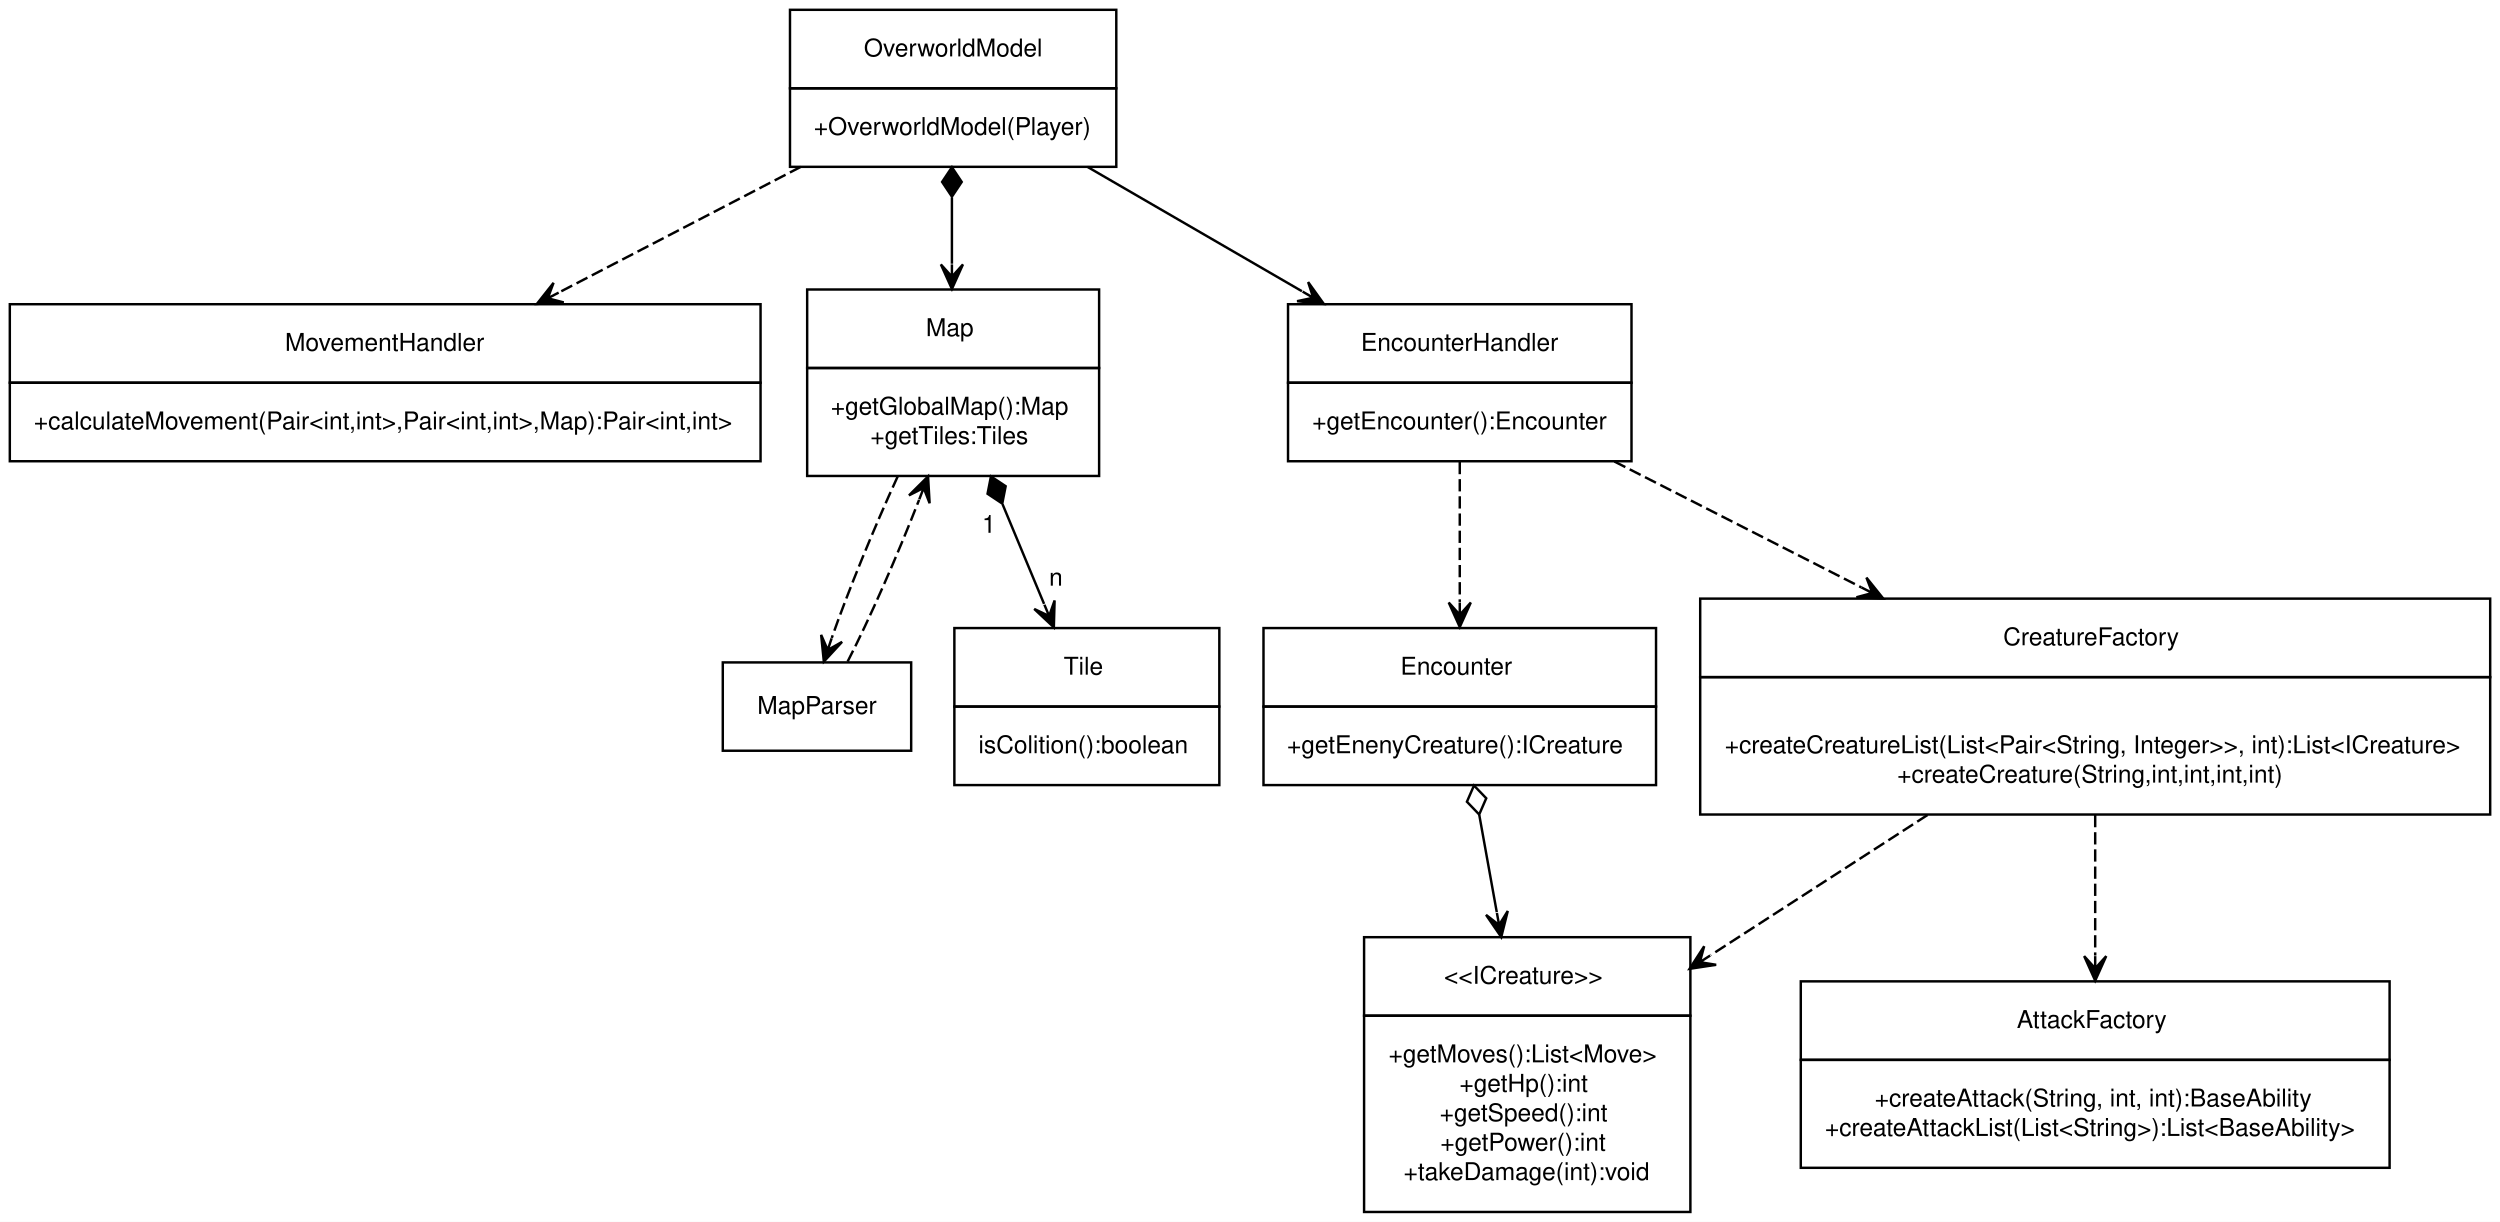
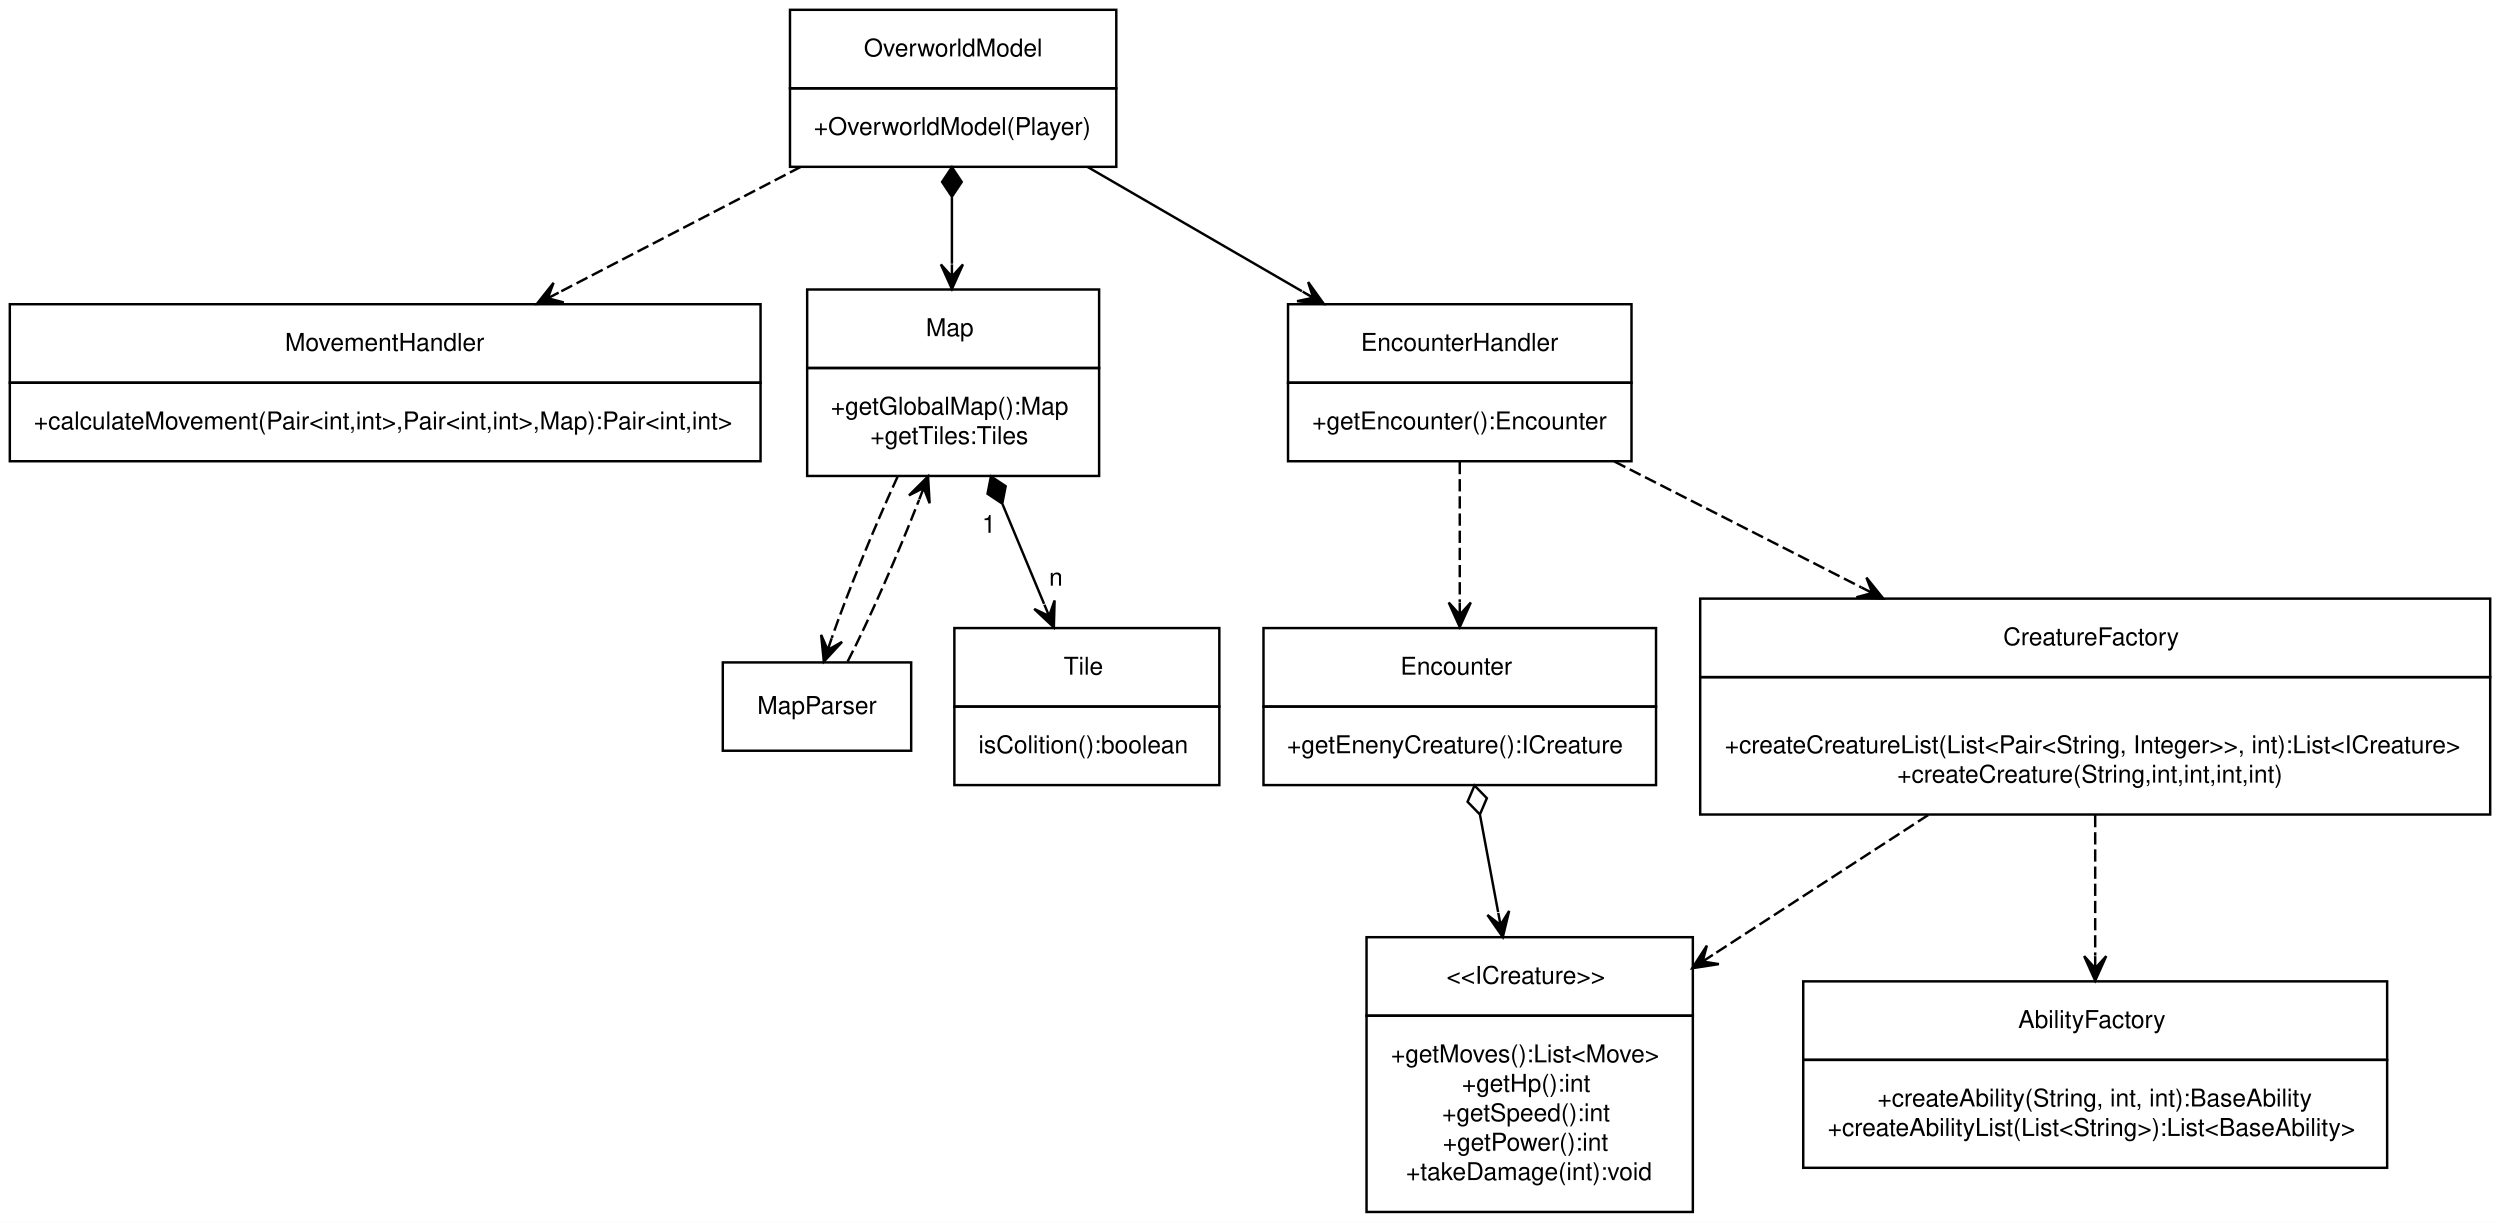
<svg xmlns="http://www.w3.org/2000/svg" width="1019pt" height="498pt" viewBox="0.00 0.00 1019.00 498.00">
  <g id="graph0" class="graph" transform="scale(1 1) rotate(0) translate(4 494)">
    <polygon fill="#ffffff" stroke="transparent" points="-4,4 -4,-494 1015,-494 1015,4 -4,4" />
    <g id="node1" class="node">
      <polygon fill="none" stroke="#000000" points="318,-458 318,-490 451,-490 451,-458 318,-458" />
      <text text-anchor="start" x="348.111" y="-471" font-family="Helvetica,sans-Serif" font-size="10.00" fill="#000000">OverworldModel</text>
      <polygon fill="none" stroke="#000000" points="318,-426 318,-458 451,-458 451,-426 318,-426" />
      <text text-anchor="start" x="327.695" y="-439" font-family="Helvetica,sans-Serif" font-size="10.00" fill="#000000">+OverworldModel(Player)</text>
    </g>
    <g id="node2" class="node">
      <polygon fill="none" stroke="#000000" points="0,-338 0,-370 306,-370 306,-338 0,-338" />
      <text text-anchor="start" x="112.162" y="-351" font-family="Helvetica,sans-Serif" font-size="10.00" fill="#000000">MovementHandler</text>
      <polygon fill="none" stroke="#000000" points="0,-306 0,-338 306,-338 306,-306 0,-306" />
      <text text-anchor="start" x="9.776" y="-319" font-family="Helvetica,sans-Serif" font-size="10.00" fill="#000000">+calculateMovement(Pair&lt;int,int&gt;,Pair&lt;int,int&gt;,Map):Pair&lt;int,int&gt;</text>
    </g>
    <g id="edge1" class="edge">
      <path fill="none" stroke="#000000" stroke-dasharray="5,2" d="M322.4,-426C292.11,-410.265 255.445,-391.218 223.983,-374.875" />
      <polygon fill="#000000" stroke="#000000" points="214.83,-370.119 225.778,-370.736 219.267,-372.424 223.704,-374.729 223.704,-374.729 223.704,-374.729 219.267,-372.424 221.629,-378.723 214.83,-370.119 214.83,-370.119" />
    </g>
    <g id="node3" class="node">
      <polygon fill="none" stroke="#000000" points="325,-344 325,-376 444,-376 444,-344 325,-344" />
      <text text-anchor="start" x="373.387" y="-357" font-family="Helvetica,sans-Serif" font-size="10.00" fill="#000000">Map </text>
      <polygon fill="none" stroke="#000000" points="325,-300 325,-344 444,-344 444,-300 325,-300" />
      <text text-anchor="start" x="334.63" y="-325" font-family="Helvetica,sans-Serif" font-size="10.00" fill="#000000"> +getGlobalMap():Map</text>
      <text text-anchor="start" x="350.747" y="-313" font-family="Helvetica,sans-Serif" font-size="10.00" fill="#000000"> +getTiles:Tiles</text>
    </g>
    <g id="edge2" class="edge">
      <path fill="none" stroke="#000000" d="M384,-413.506C384,-404.702 384,-395.42 384,-386.491" />
      <polygon fill="#000000" stroke="#000000" points="384,-413.842 388,-419.842 384,-425.842 380,-419.842 384,-413.842" />
      <polygon fill="#000000" stroke="#000000" points="384,-376.221 388.5,-386.221 384,-381.221 384,-386.221 384,-386.221 384,-386.221 384,-381.221 379.5,-386.221 384,-376.221 384,-376.221" />
    </g>
    <g id="node6" class="node">
      <polygon fill="none" stroke="#000000" points="521,-338 521,-370 661,-370 661,-338 521,-338" />
      <text text-anchor="start" x="550.712" y="-351" font-family="Helvetica,sans-Serif" font-size="10.00" fill="#000000">EncounterHandler</text>
      <polygon fill="none" stroke="#000000" points="521,-306 521,-338 661,-338 661,-306 521,-306" />
      <text text-anchor="start" x="530.841" y="-319" font-family="Helvetica,sans-Serif" font-size="10.00" fill="#000000">+getEncounter():Encounter</text>
    </g>
    <g id="edge6" class="edge">
      <path fill="none" stroke="#000000" d="M439.2,-426C466.11,-410.4 498.635,-391.545 526.664,-375.296" />
      <polygon fill="#000000" stroke="#000000" points="535.594,-370.119 529.2,-379.028 531.269,-372.627 526.943,-375.135 526.943,-375.135 526.943,-375.135 531.269,-372.627 524.686,-371.241 535.594,-370.119 535.594,-370.119" />
    </g>
    <g id="node4" class="node">
      <polygon fill="none" stroke="#000000" points="367.392,-224 290.608,-224 290.608,-188 367.392,-188 367.392,-224" />
      <text text-anchor="middle" x="329" y="-203" font-family="Helvetica,sans-Serif" font-size="10.00" fill="#000000">MapParser</text>
    </g>
    <g id="edge3" class="edge">
      <path fill="none" stroke="#000000" stroke-dasharray="5,2" d="M361.906,-299.82C352.234,-278.779 341.727,-253.121 335.016,-233.959" />
      <polygon fill="#000000" stroke="#000000" points="331.792,-224.321 339.232,-232.378 333.378,-229.063 334.964,-233.805 334.964,-233.805 334.964,-233.805 333.378,-229.063 330.697,-235.233 331.792,-224.321 331.792,-224.321" />
    </g>
    <g id="node5" class="node">
      <polygon fill="none" stroke="#000000" points="385,-206 385,-238 493,-238 493,-206 385,-206" />
      <text text-anchor="start" x="429.558" y="-219" font-family="Helvetica,sans-Serif" font-size="10.00" fill="#000000">Tile </text>
      <polygon fill="none" stroke="#000000" points="385,-174 385,-206 493,-206 493,-174 385,-174" />
      <text text-anchor="start" x="394.83" y="-187" font-family="Helvetica,sans-Serif" font-size="10.00" fill="#000000"> isColition():boolean</text>
    </g>
    <g id="edge5" class="edge">
      <path fill="none" stroke="#000000" d="M404.627,-288.496C410.202,-275.115 416.181,-260.766 421.563,-247.85" />
      <polygon fill="#000000" stroke="#000000" points="404.524,-288.743 405.908,-295.82 399.908,-299.82 398.524,-292.743 404.524,-288.743" />
      <polygon fill="#000000" stroke="#000000" points="425.546,-238.291 425.853,-249.252 423.622,-242.906 421.699,-247.522 421.699,-247.522 421.699,-247.522 423.622,-242.906 417.545,-245.791 425.546,-238.291 425.546,-238.291" />
      <text text-anchor="middle" x="426.376" y="-255.274" font-family="Helvetica,sans-Serif" font-size="10.00" fill="#000000">n</text>
      <text text-anchor="middle" x="399.078" y="-276.837" font-family="Helvetica,sans-Serif" font-size="10.00" fill="#000000">1</text>
    </g>
    <g id="edge4" class="edge">
      <path fill="none" stroke="#000000" stroke-dasharray="5,2" d="M341.476,-224.321C350.277,-241.321 361.689,-267.37 370.618,-290.246" />
      <polygon fill="#000000" stroke="#000000" points="374.278,-299.82 366.504,-292.086 372.492,-295.15 370.707,-290.479 370.707,-290.479 370.707,-290.479 372.492,-295.15 374.91,-288.873 374.278,-299.82 374.278,-299.82" />
    </g>
    <g id="node7" class="node">
      <polygon fill="none" stroke="#000000" points="689,-218 689,-250 1011,-250 1011,-218 689,-218" />
      <text text-anchor="start" x="812.497" y="-231" font-family="Helvetica,sans-Serif" font-size="10.00" fill="#000000">CreatureFactory </text>
      <polygon fill="none" stroke="#000000" points="689,-162 689,-218 1011,-218 1011,-162 689,-162" />
      <text text-anchor="start" x="848.611" y="-199" font-family="Helvetica,sans-Serif" font-size="10.00" fill="#000000"> </text>
      <text text-anchor="start" x="698.992" y="-187" font-family="Helvetica,sans-Serif" font-size="10.00" fill="#000000">+createCreatureList(List&lt;Pair&lt;String, Integer&gt;&gt;, int):List&lt;ICreature&gt;</text>
      <text text-anchor="start" x="769.294" y="-175" font-family="Helvetica,sans-Serif" font-size="10.00" fill="#000000"> +createCreature(String,int,int,int,int)</text>
    </g>
    <g id="edge7" class="edge">
      <path fill="none" stroke="#000000" stroke-dasharray="5,2" d="M654.027,-305.878C684.267,-290.466 721.141,-271.673 754.711,-254.564" />
      <polygon fill="#000000" stroke="#000000" points="763.625,-250.022 756.758,-258.572 759.17,-252.292 754.715,-254.562 754.715,-254.562 754.715,-254.562 759.17,-252.292 752.672,-250.553 763.625,-250.022 763.625,-250.022" />
    </g>
    <g id="node9" class="node">
      <polygon fill="none" stroke="#000000" points="511,-206 511,-238 671,-238 671,-206 511,-206" />
      <text text-anchor="start" x="566.824" y="-219" font-family="Helvetica,sans-Serif" font-size="10.00" fill="#000000">Encounter </text>
      <polygon fill="none" stroke="#000000" points="511,-174 511,-206 671,-206 671,-174 511,-174" />
      <text text-anchor="start" x="520.569" y="-187" font-family="Helvetica,sans-Serif" font-size="10.00" fill="#000000"> +getEnenyCreature():ICreature</text>
    </g>
    <g id="edge9" class="edge">
      <path fill="none" stroke="#000000" stroke-dasharray="5,2" d="M591,-305.709C591,-288.53 591,-267.186 591,-248.659" />
      <polygon fill="#000000" stroke="#000000" points="591,-238.415 595.5,-248.415 591,-243.415 591,-248.415 591,-248.415 591,-248.415 591,-243.415 586.5,-248.415 591,-238.415 591,-238.415" />
    </g>
    <g id="node8" class="node">
-       <polygon fill="none" stroke="#000000" points="552,-80 552,-112 685,-112 685,-80 552,-80" />
-       <text text-anchor="start" x="584.597" y="-93" font-family="Helvetica,sans-Serif" font-size="10.00" fill="#000000">&lt;&lt;ICreature&gt;&gt; </text>
-       <polygon fill="none" stroke="#000000" points="552,0 552,-80 685,-80 685,0 552,0" />
-       <text text-anchor="start" x="561.96" y="-61" font-family="Helvetica,sans-Serif" font-size="10.00" fill="#000000"> +getMoves():List&lt;Move&gt;</text>
-       <text text-anchor="start" x="590.856" y="-49" font-family="Helvetica,sans-Serif" font-size="10.00" fill="#000000"> +getHp():int</text>
-       <text text-anchor="start" x="582.793" y="-37" font-family="Helvetica,sans-Serif" font-size="10.00" fill="#000000"> +getSpeed():int</text>
-       <text text-anchor="start" x="583.078" y="-25" font-family="Helvetica,sans-Serif" font-size="10.00" fill="#000000"> +getPower():int</text>
-       <text text-anchor="start" x="568.074" y="-13" font-family="Helvetica,sans-Serif" font-size="10.00" fill="#000000">+takeDamage(int):void</text>
+       <polygon fill="none" stroke="#000000" points="553,-80 553,-112 686,-112 686,-80 553,-80" />
+       <text text-anchor="start" x="585.597" y="-93" font-family="Helvetica,sans-Serif" font-size="10.00" fill="#000000">&lt;&lt;ICreature&gt;&gt; </text>
+       <polygon fill="none" stroke="#000000" points="553,0 553,-80 686,-80 686,0 553,0" />
+       <text text-anchor="start" x="562.96" y="-61" font-family="Helvetica,sans-Serif" font-size="10.00" fill="#000000"> +getMoves():List&lt;Move&gt;</text>
+       <text text-anchor="start" x="591.856" y="-49" font-family="Helvetica,sans-Serif" font-size="10.00" fill="#000000"> +getHp():int</text>
+       <text text-anchor="start" x="583.793" y="-37" font-family="Helvetica,sans-Serif" font-size="10.00" fill="#000000"> +getSpeed():int</text>
+       <text text-anchor="start" x="584.078" y="-25" font-family="Helvetica,sans-Serif" font-size="10.00" fill="#000000"> +getPower():int</text>
+       <text text-anchor="start" x="569.074" y="-13" font-family="Helvetica,sans-Serif" font-size="10.00" fill="#000000">+takeDamage(int):void</text>
    </g>
    <g id="edge8" class="edge">
-       <path fill="none" stroke="#000000" stroke-dasharray="5,2" d="M781.647,-161.806C753.908,-143.872 721.77,-123.093 693.356,-104.722" />
-       <polygon fill="#000000" stroke="#000000" points="684.666,-99.103 695.507,-100.754 688.865,-101.818 693.064,-104.533 693.064,-104.533 693.064,-104.533 688.865,-101.818 690.621,-108.312 684.666,-99.103 684.666,-99.103" />
+       <path fill="none" stroke="#000000" stroke-dasharray="5,2" d="M781.942,-161.806C754.443,-143.95 722.602,-123.274 694.402,-104.962" />
+       <polygon fill="#000000" stroke="#000000" points="685.776,-99.361 696.614,-101.033 689.97,-102.084 694.163,-104.807 694.163,-104.807 694.163,-104.807 689.97,-102.084 691.712,-108.581 685.776,-99.361 685.776,-99.361" />
    </g>
    <g id="node10" class="node">
-       <polygon fill="none" stroke="#000000" points="730,-62 730,-94 970,-94 970,-62 730,-62" />
-       <text text-anchor="start" x="818.05" y="-75" font-family="Helvetica,sans-Serif" font-size="10.00" fill="#000000">AttackFactory </text>
-       <polygon fill="none" stroke="#000000" points="730,-18 730,-62 970,-62 970,-18 730,-18" />
-       <text text-anchor="start" x="760.118" y="-43" font-family="Helvetica,sans-Serif" font-size="10.00" fill="#000000">+createAttack(String, int, int):BaseAbility</text>
-       <text text-anchor="start" x="739.83" y="-31" font-family="Helvetica,sans-Serif" font-size="10.00" fill="#000000"> +createAttackList(List&lt;String&gt;):List&lt;BaseAbility&gt;</text>
+       <polygon fill="none" stroke="#000000" points="731,-62 731,-94 969,-94 969,-62 731,-62" />
+       <text text-anchor="start" x="818.611" y="-75" font-family="Helvetica,sans-Serif" font-size="10.00" fill="#000000">AbilityFactory </text>
+       <polygon fill="none" stroke="#000000" points="731,-18 731,-62 969,-62 969,-18 731,-18" />
+       <text text-anchor="start" x="761.24" y="-43" font-family="Helvetica,sans-Serif" font-size="10.00" fill="#000000">+createAbility(String, int, int):BaseAbility</text>
+       <text text-anchor="start" x="740.952" y="-31" font-family="Helvetica,sans-Serif" font-size="10.00" fill="#000000"> +createAbilityList(List&lt;String&gt;):List&lt;BaseAbility&gt;</text>
    </g>
    <g id="edge11" class="edge">
      <path fill="none" stroke="#000000" stroke-dasharray="5,2" d="M850,-161.806C850,-143.807 850,-122.942 850,-104.522" />
      <polygon fill="#000000" stroke="#000000" points="850,-94.288 854.5,-104.288 850,-99.288 850,-104.288 850,-104.288 850,-104.288 850,-99.288 845.5,-104.288 850,-94.288 850,-94.288" />
    </g>
    <g id="edge10" class="edge">
-       <path fill="none" stroke="#000000" d="M598.948,-161.842C601.185,-149.415 603.669,-135.619 606.083,-122.204" />
-       <polygon fill="none" stroke="#000000" points="598.918,-162.011 601.792,-168.625 596.792,-173.821 593.918,-167.208 598.918,-162.011" />
-       <polygon fill="#000000" stroke="#000000" points="607.911,-112.049 610.568,-122.688 607.025,-116.969 606.14,-121.89 606.14,-121.89 606.14,-121.89 607.025,-116.969 601.711,-121.093 607.911,-112.049 607.911,-112.049" />
+       <path fill="none" stroke="#000000" d="M599.243,-161.842C601.563,-149.415 604.138,-135.619 606.642,-122.204" />
+       <polygon fill="none" stroke="#000000" points="599.209,-162.025 602.04,-168.657 597.007,-173.821 594.176,-167.189 599.209,-162.025" />
+       <polygon fill="#000000" stroke="#000000" points="608.538,-112.049 611.126,-122.705 607.62,-116.964 606.702,-121.879 606.702,-121.879 606.702,-121.879 607.62,-116.964 602.279,-121.053 608.538,-112.049 608.538,-112.049" />
    </g>
  </g>
</svg>
